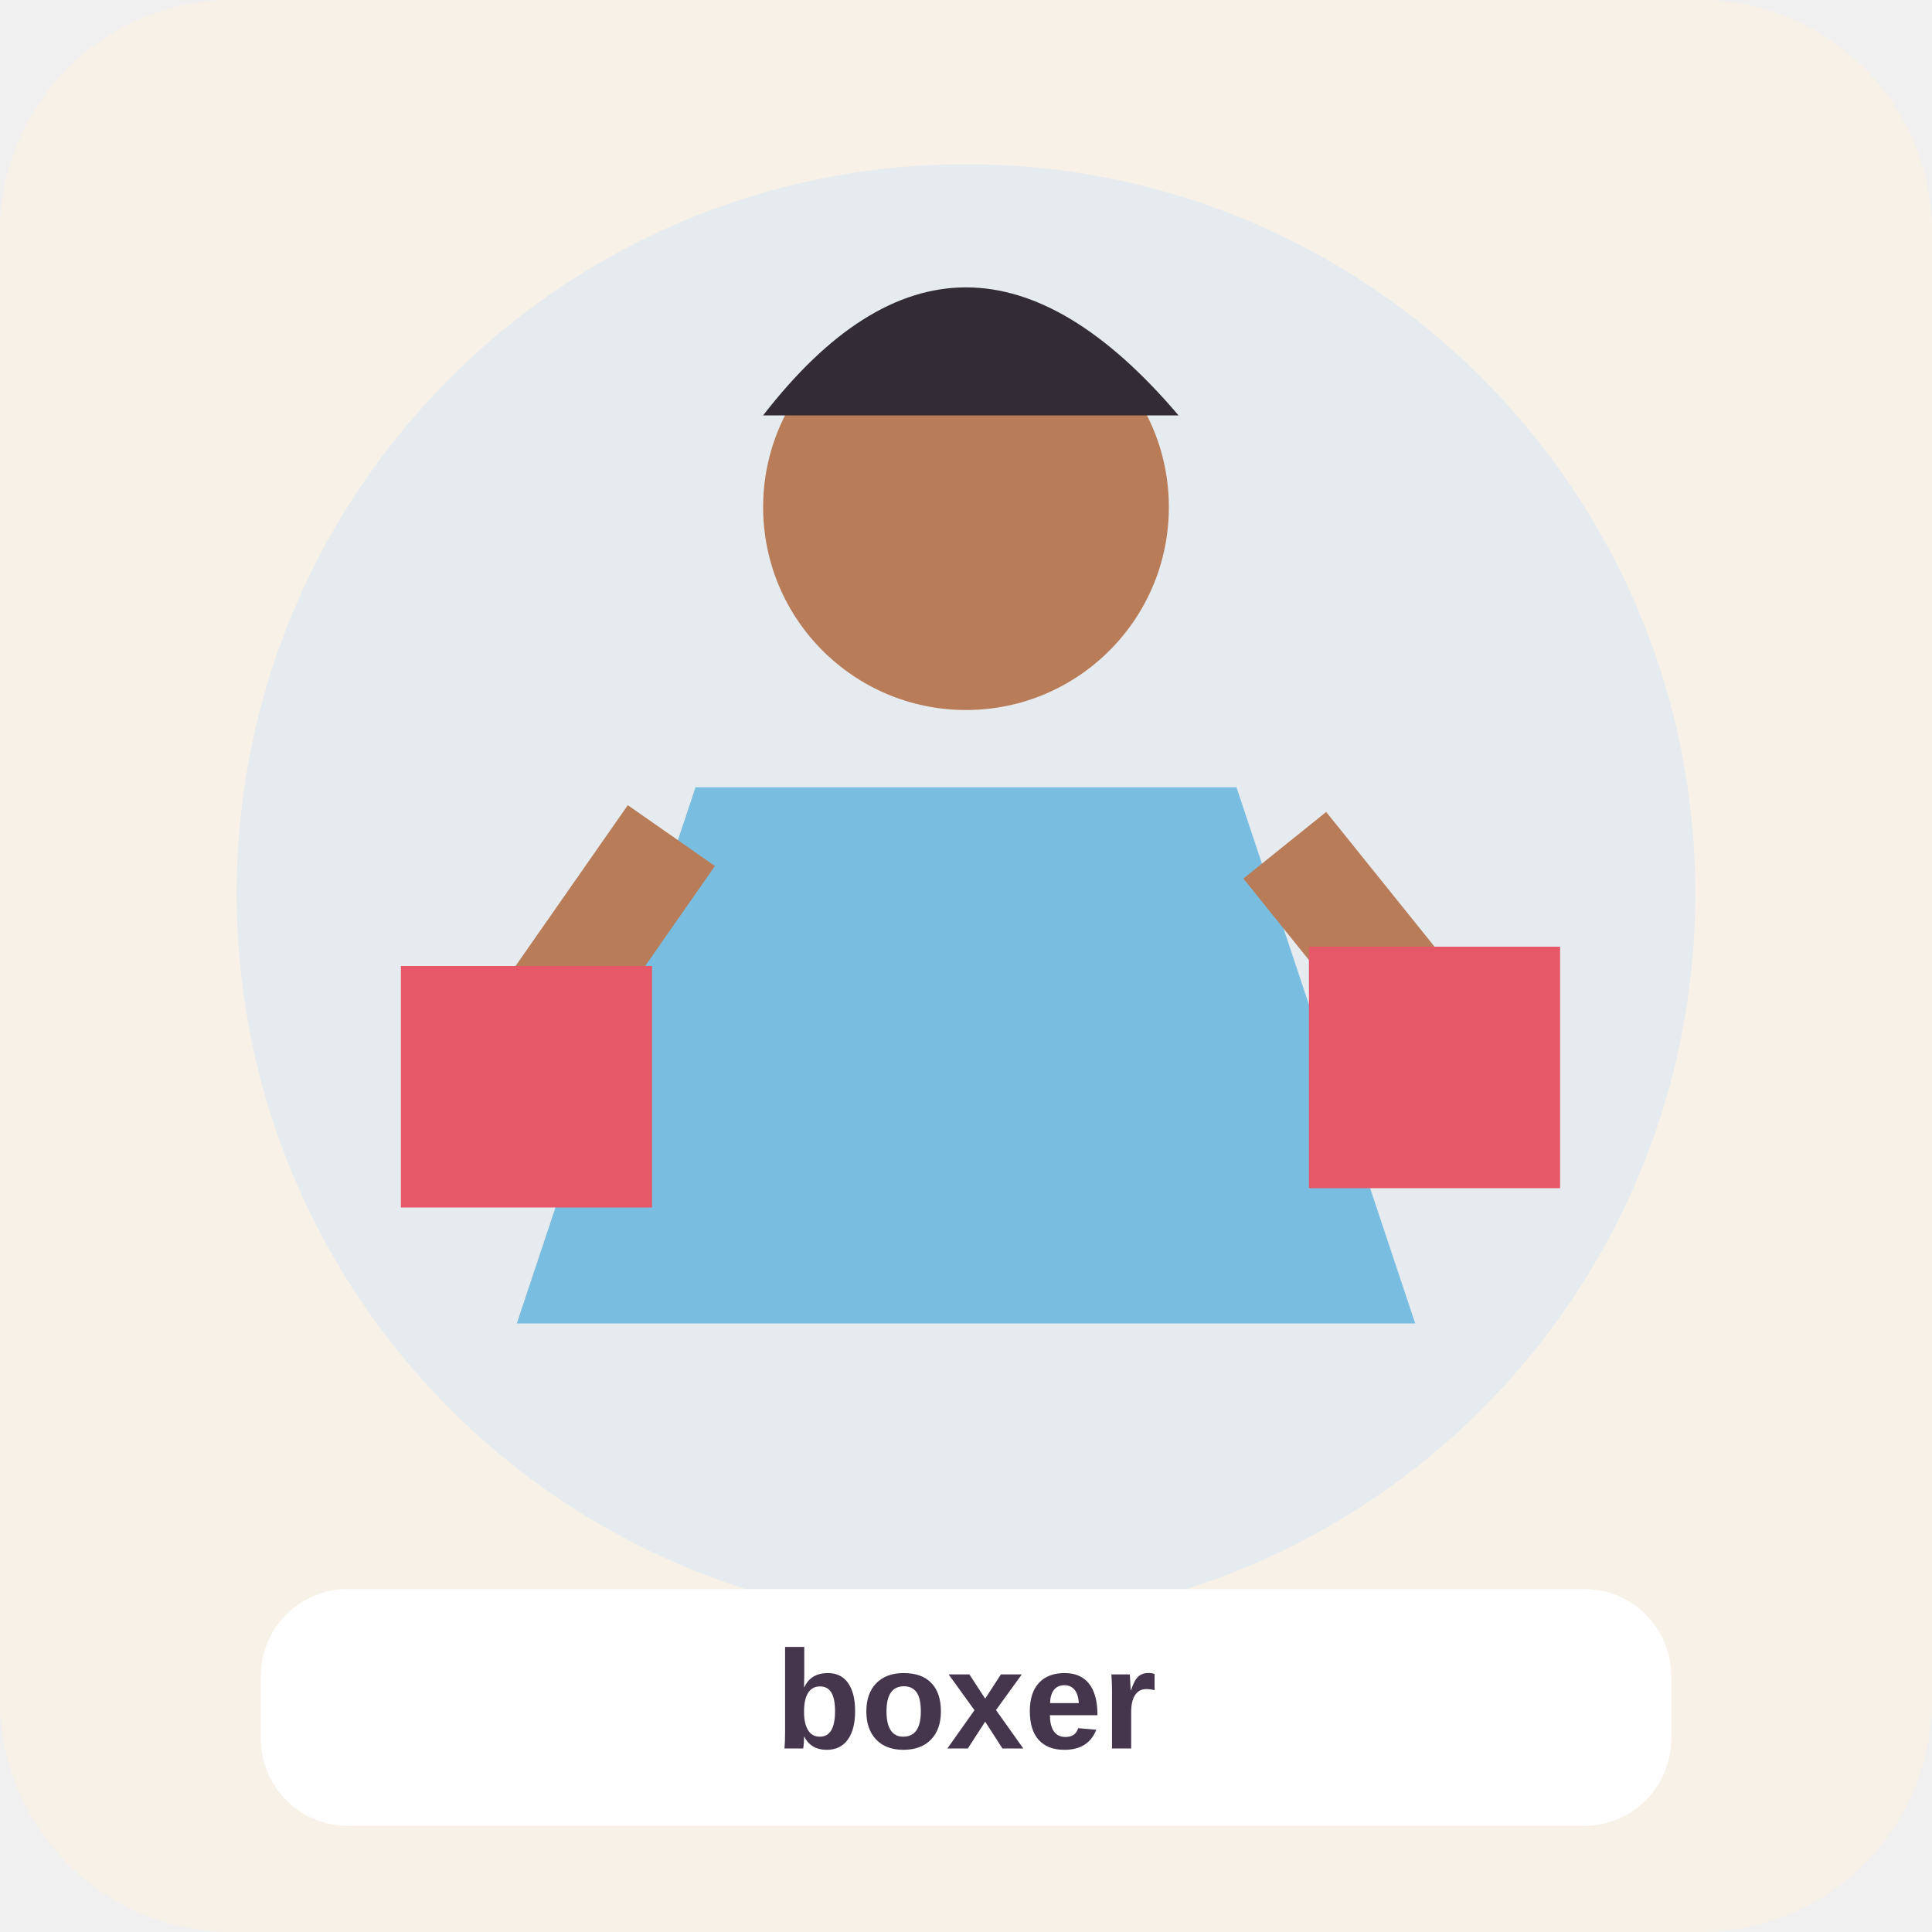
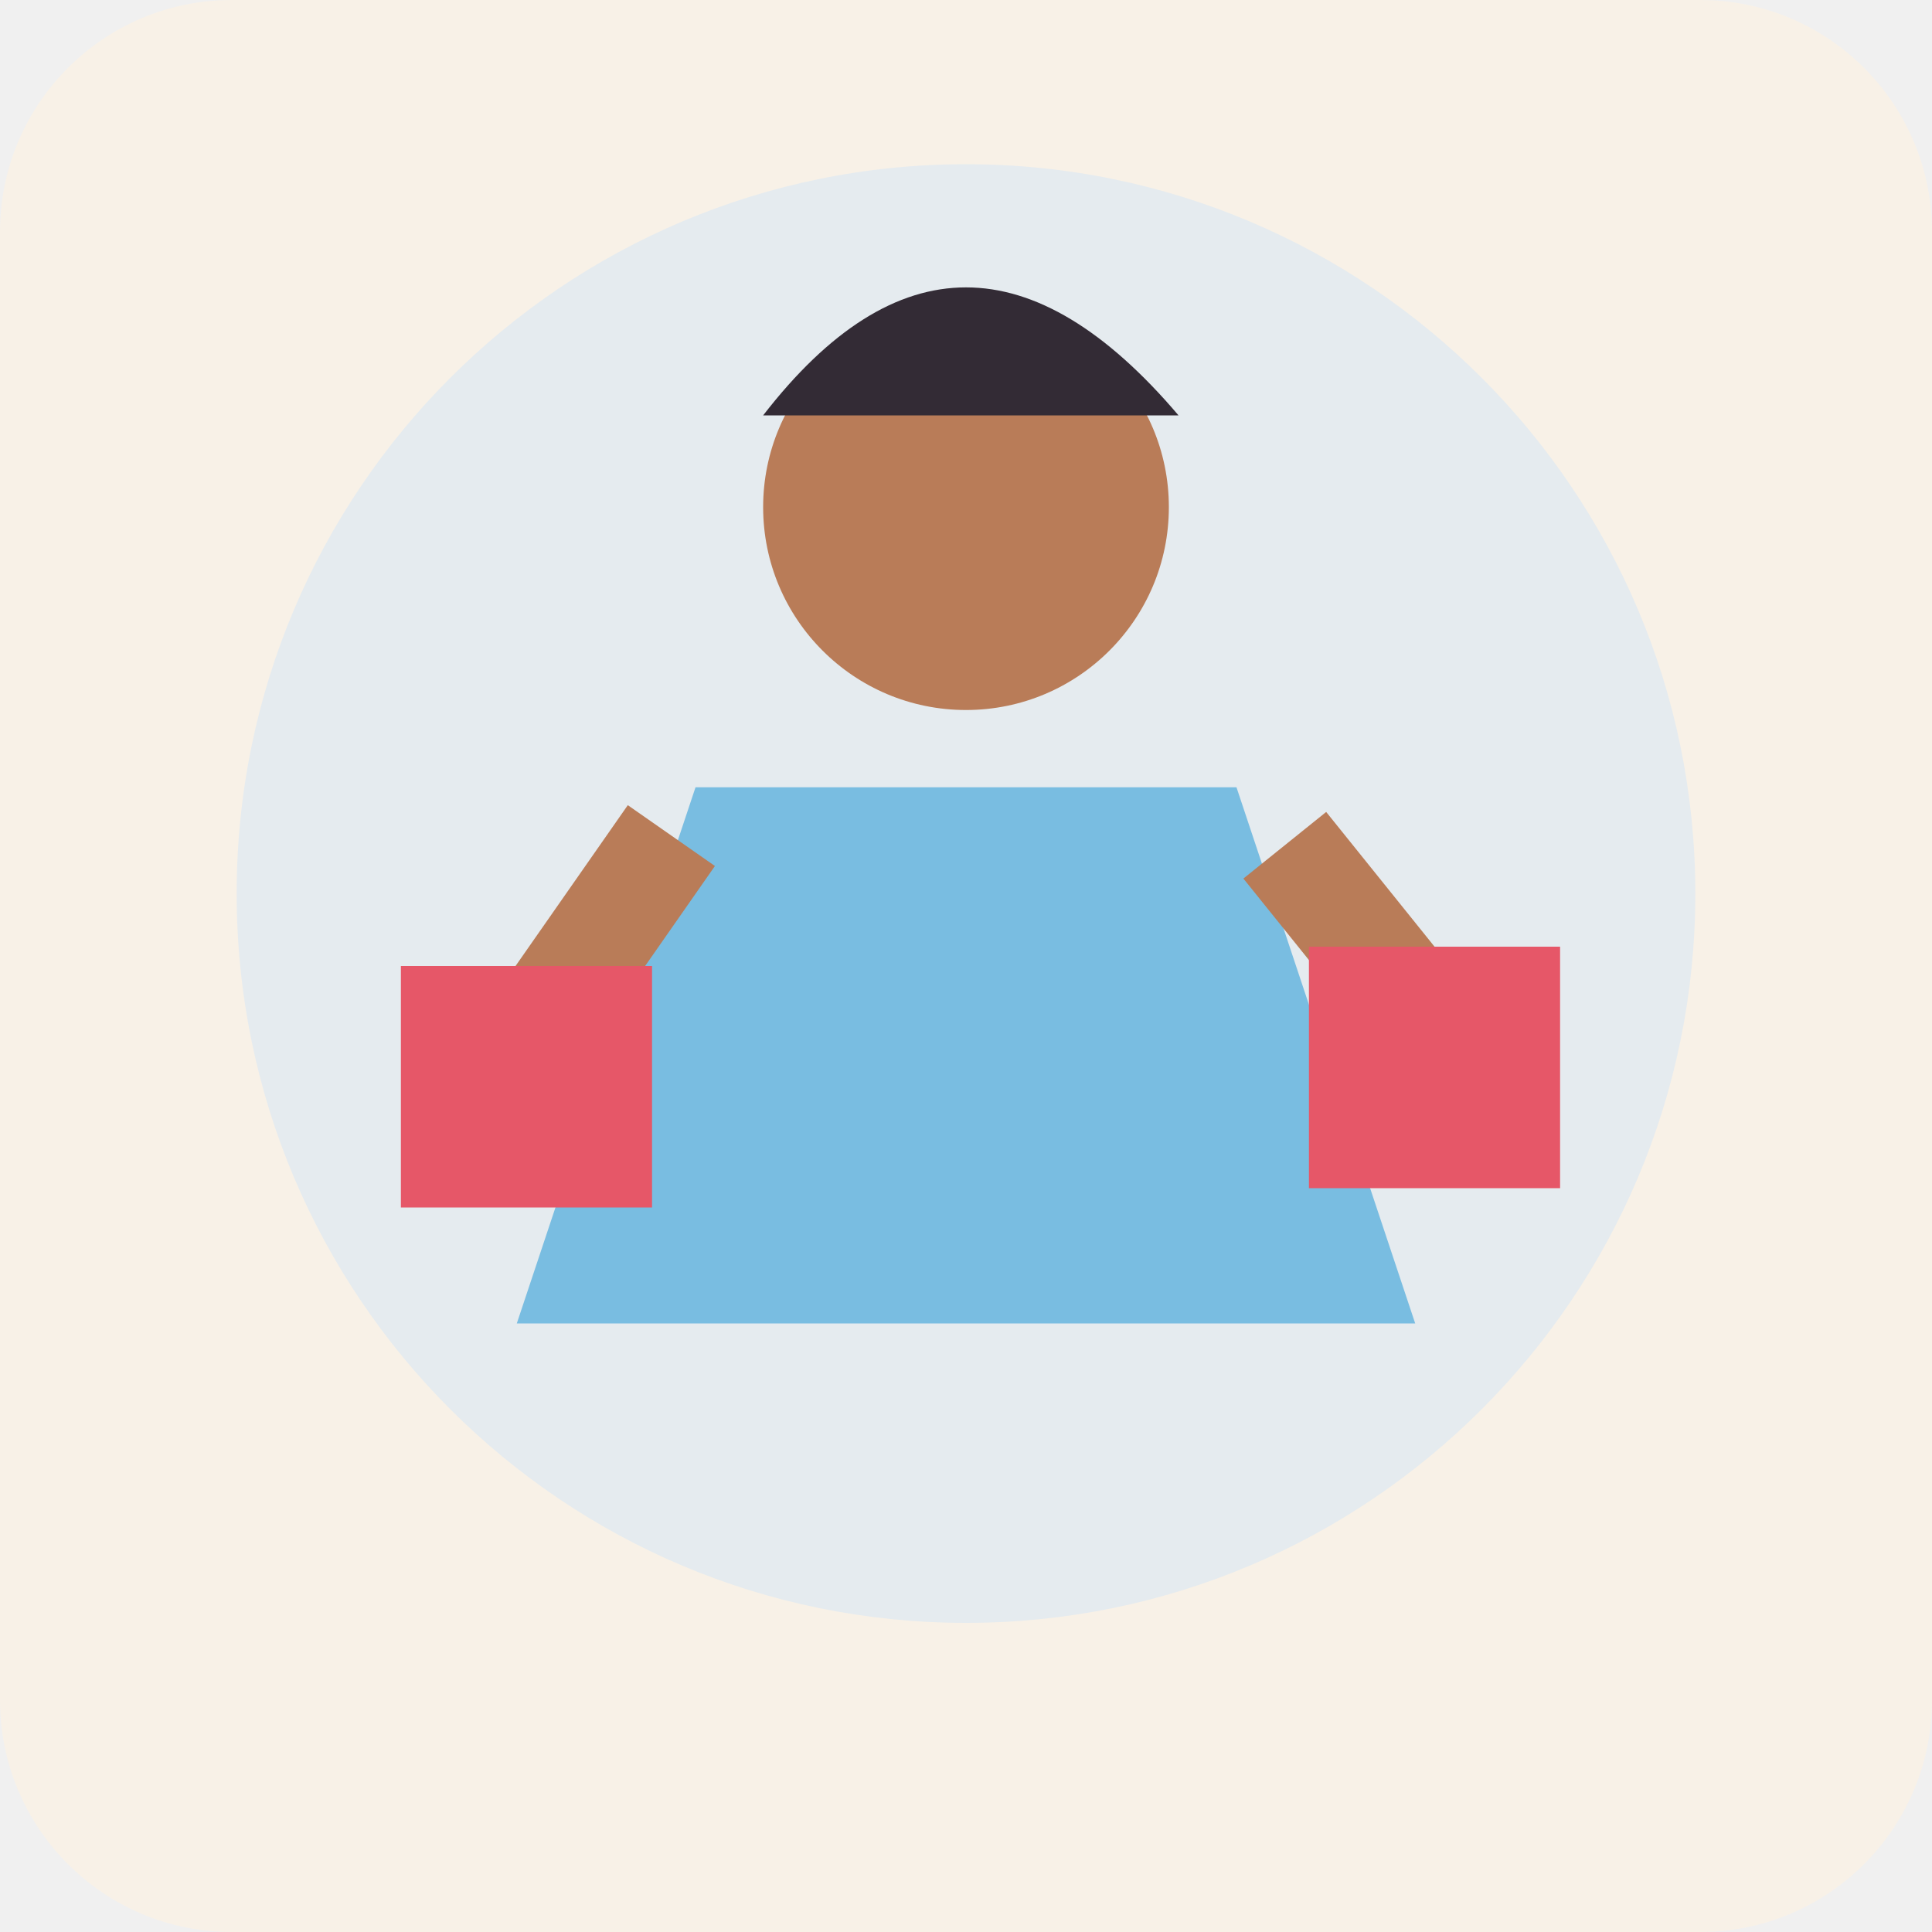
- <svg xmlns="http://www.w3.org/2000/svg" viewBox="0 0 400 400" role="img" aria-label="Illustration of boxer">
+ <svg xmlns="http://www.w3.org/2000/svg" viewBox="0 0 400 400" role="img" aria-label="Study illustration">
  <rect width="400" height="400" rx="48" fill="#f8f1e7" />
  <circle cx="200" cy="185" r="151" fill="#e5ebef" />
  <circle cx="200" cy="105" r="42" fill="#b97c58" />
  <path d="M158 86q41-53 86 0" fill="#332b35" />
  <path d="M144 163h112l37 111H107z" fill="#79bde1" />
  <path d="M139 173l-37 53" stroke="#b97c58" stroke-width="22" />
  <path d="M266 175l37 46" stroke="#b97c58" stroke-width="22" />
  <path d="M83 200h52v50H83zM271 196h52v50h-52z" fill="#e65768" rx="20" />
-   <rect x="54" y="329" width="292" height="49" rx="18" fill="#ffffff" />
-   <text x="200" y="362" font-family="Arial,sans-serif" font-size="29" text-anchor="middle" fill="#45364e" font-weight="bold">boxer</text>
</svg>
